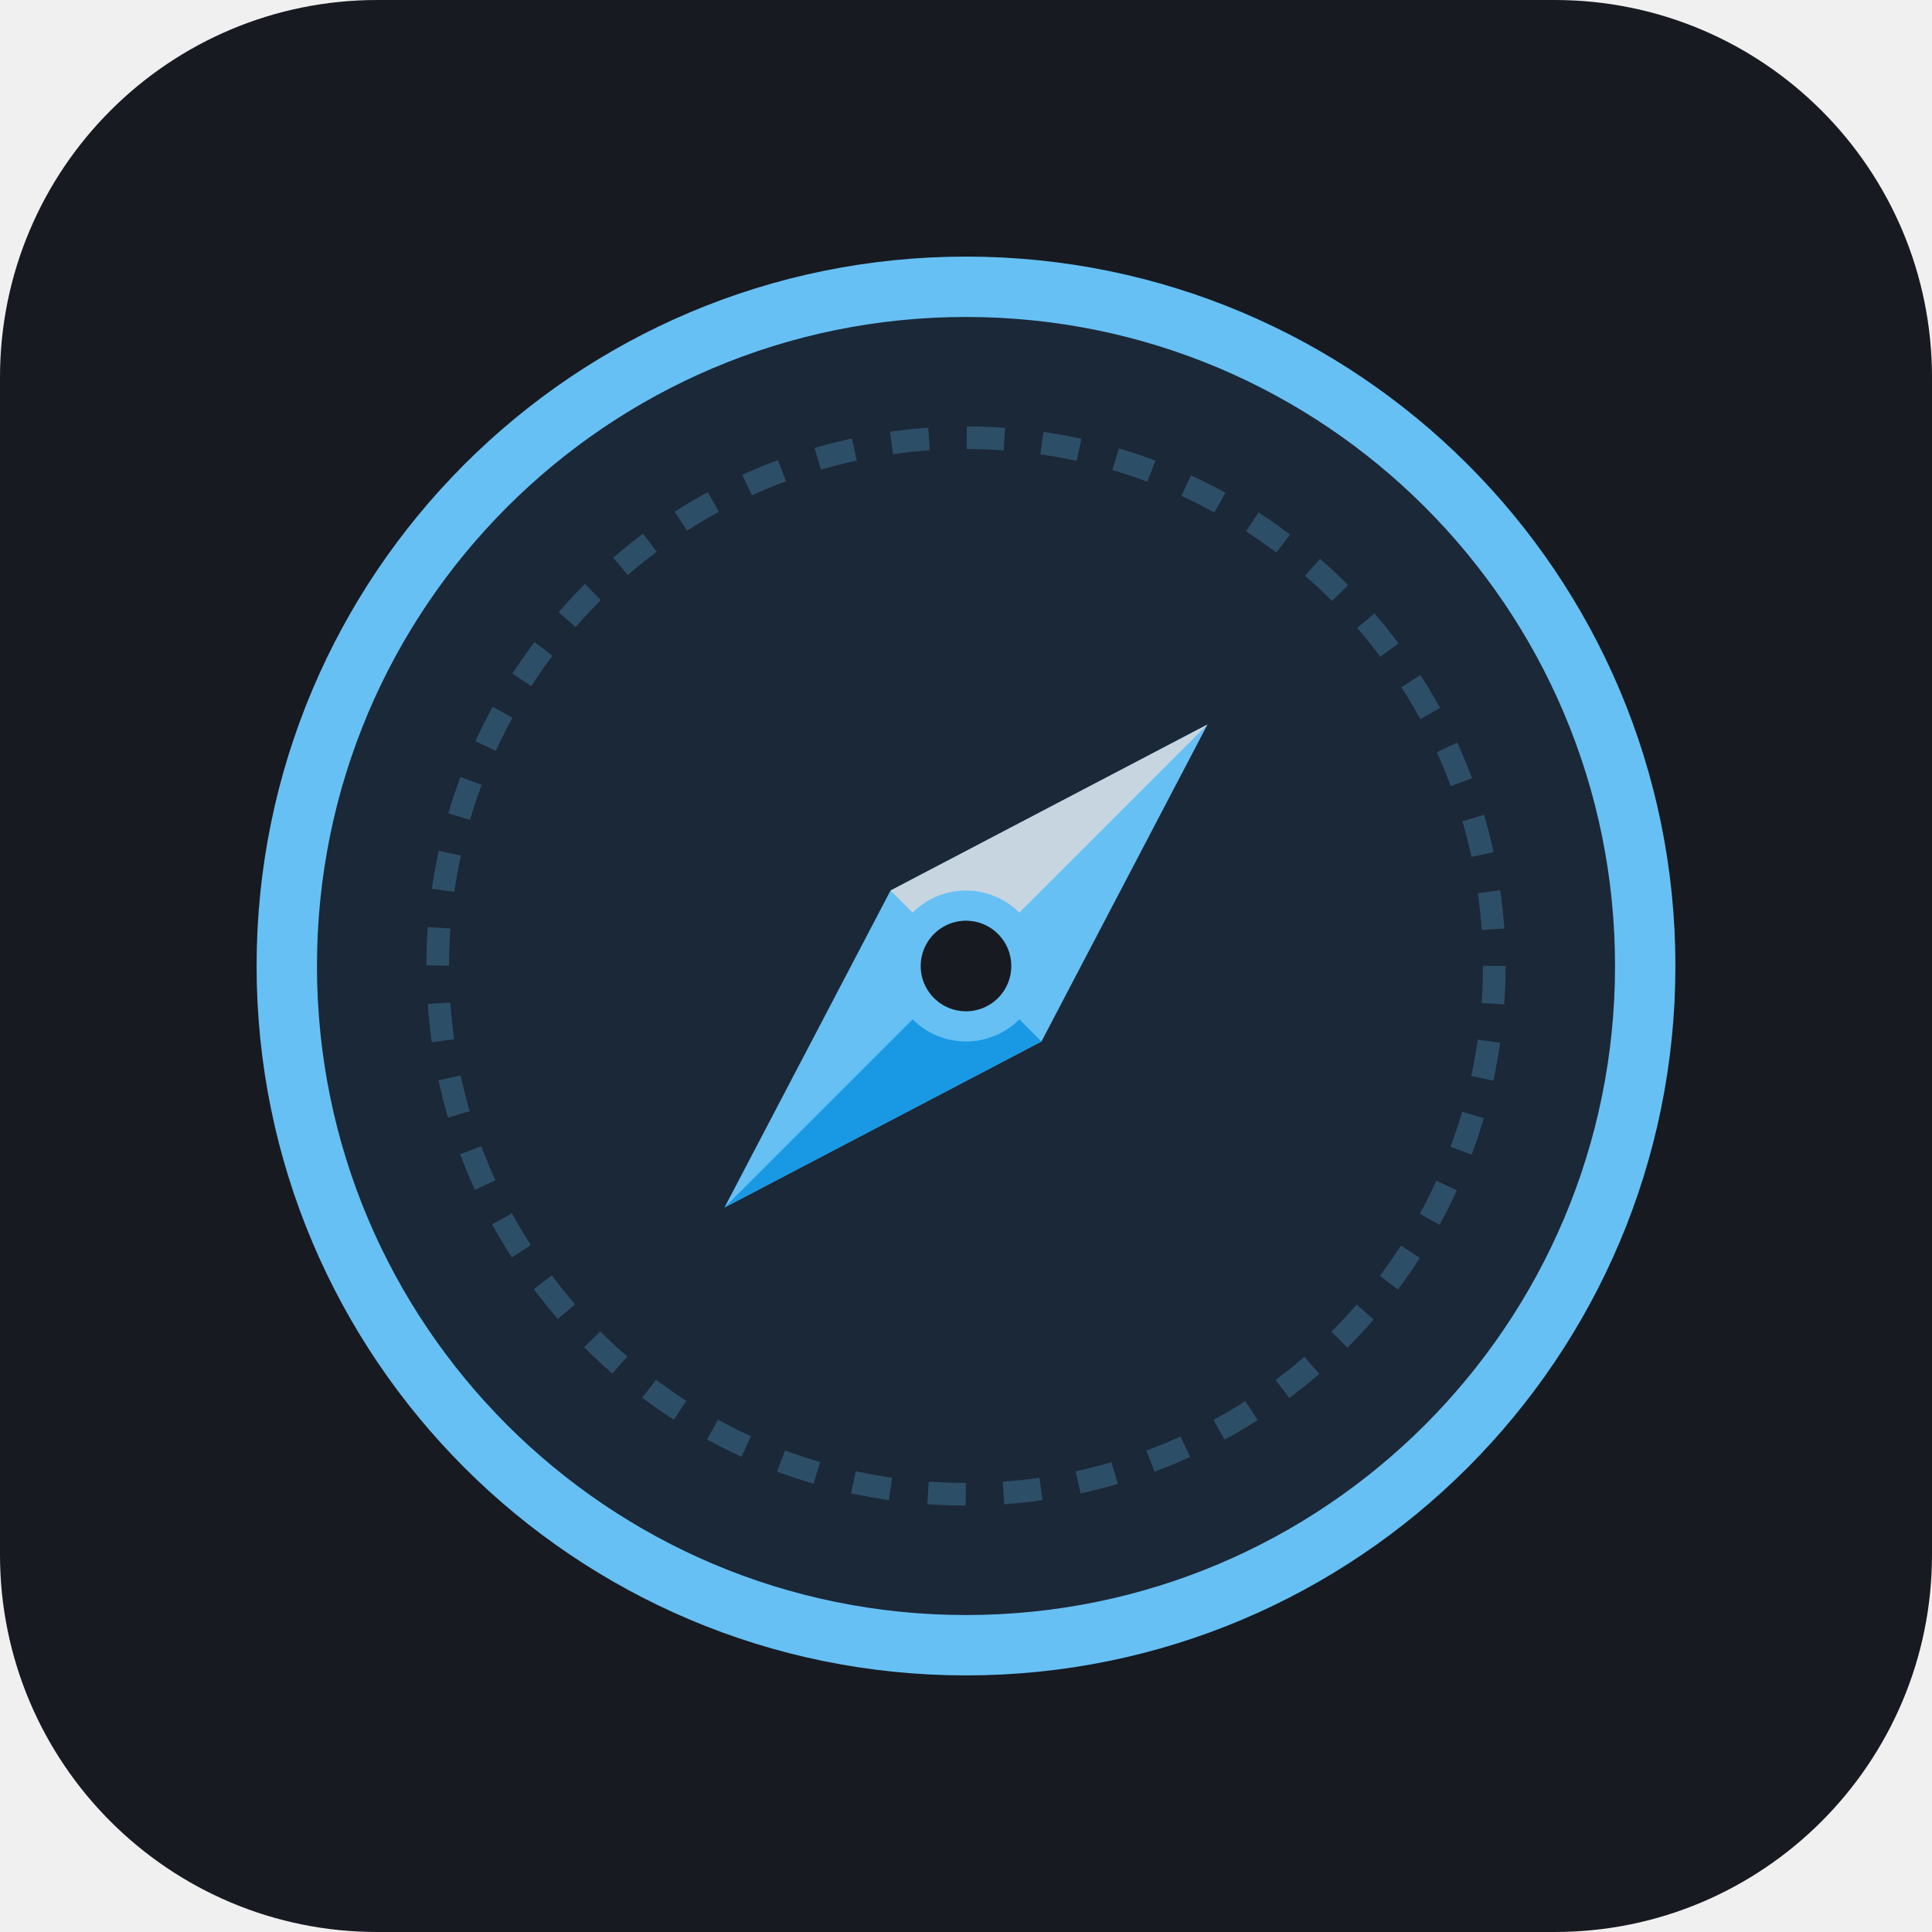
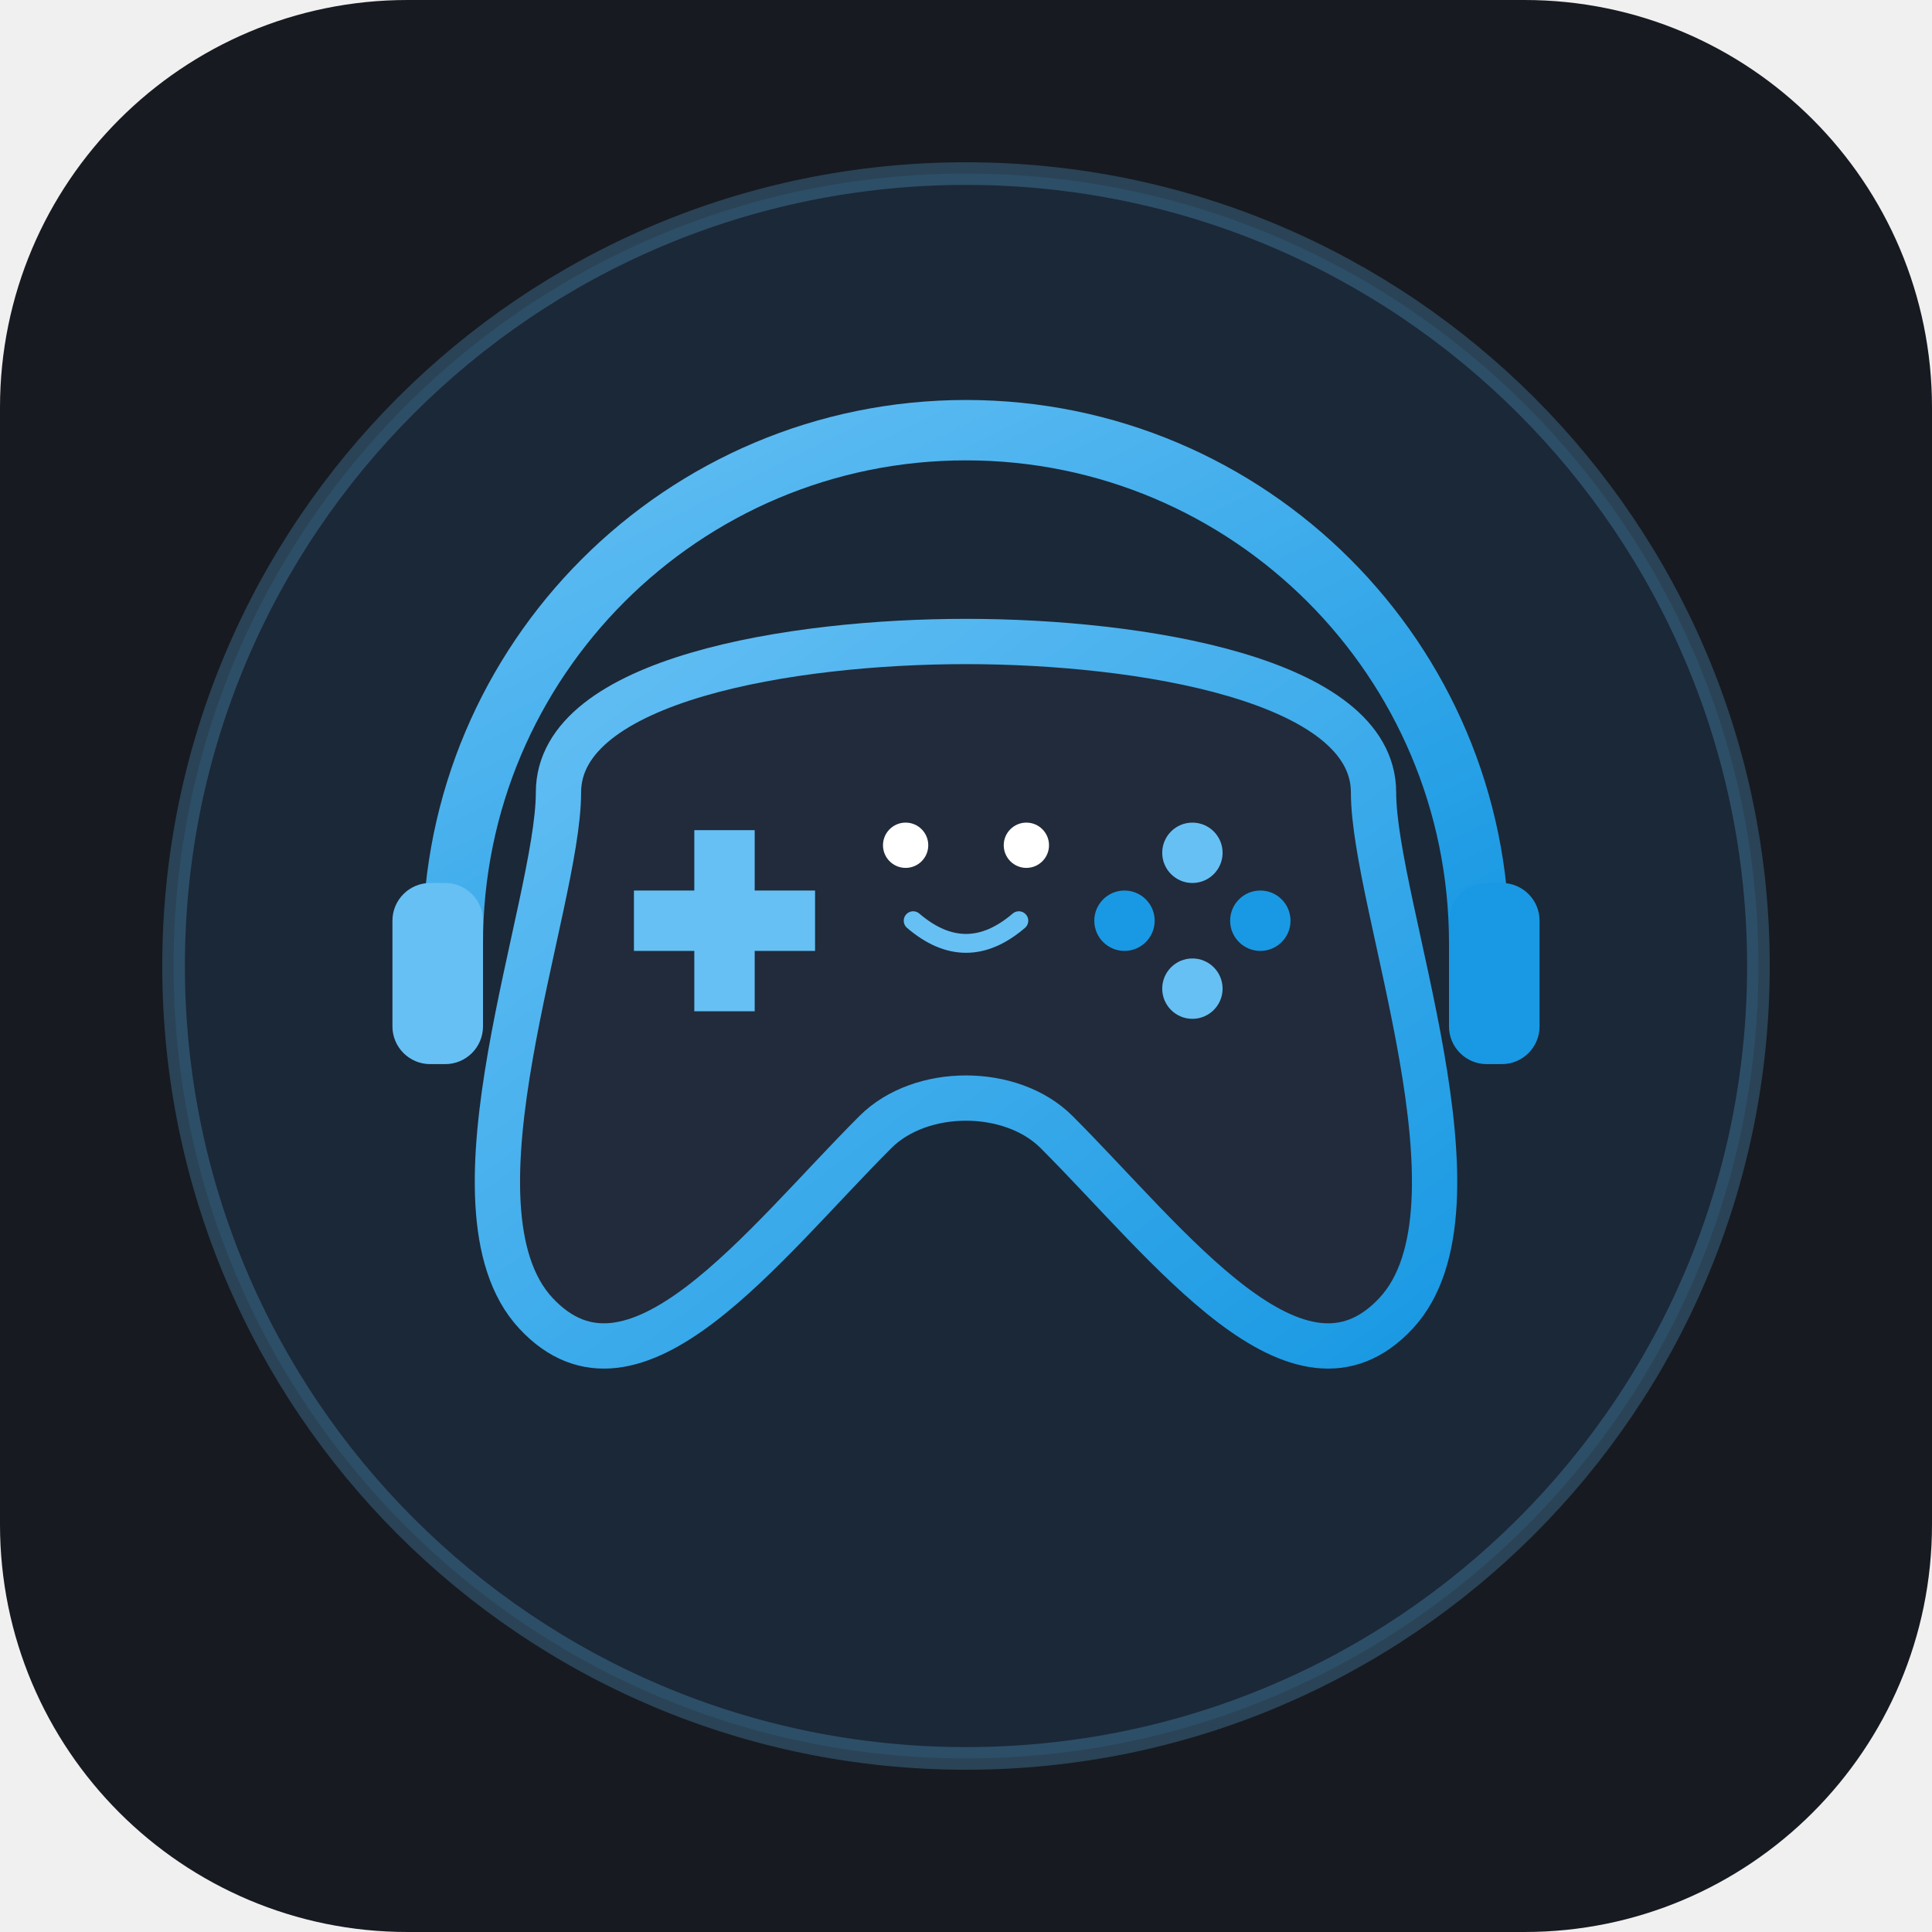
<svg xmlns="http://www.w3.org/2000/svg" viewBox="0 0 512 512" width="512" height="512">
-   <rect width="512" height="512" rx="100" fill="#171a21" />
-   <circle cx="256" cy="256" r="180" fill="#1b2838" stroke="#66c0f4" stroke-width="16" />
-   <circle cx="256" cy="256" r="140" fill="none" stroke="rgba(102, 192, 244, 0.25)" stroke-width="6" stroke-dasharray="10 10" />
-   <polygon points="320,192 276,276 192,320 236,236" fill="#66c0f4" />
-   <polygon points="320,192 256,256 236,236" fill="#c7d5e0" />
-   <polygon points="192,320 256,256 276,276" fill="#1999e3" />
-   <circle cx="256" cy="256" r="16" fill="#171a21" stroke="#66c0f4" stroke-width="8" />
+   <defs>
+     <linearGradient id="sobatGrad" x1="0%" y1="0%" x2="100%" y2="100%">
+       <stop offset="0%" stop-color="#66c0f4" />
+       <stop offset="100%" stop-color="#1999e3" />
+     </linearGradient>
+   </defs>
+   <rect width="512" height="512" rx="108" fill="#171a21" />
+   <circle cx="256" cy="256" r="210" fill="#1b2838" stroke="rgba(102, 192, 244, 0.25)" stroke-width="6" />
+   <path d="M120 250 A136 136 0 0 1 392 250" fill="none" stroke="url(#sobatGrad)" stroke-width="16" stroke-linecap="round" />
+   <rect x="104" y="234" width="24" height="48" rx="10" fill="#66c0f4" />
+   <rect x="384" y="234" width="24" height="48" rx="10" fill="#1999e3" />
+   <path d="M148 210 C148 180, 210 170, 256 170 C302 170, 364 180, 364 210 C364 240, 396 320, 370 348 C344 376, 310 330, 280 300 C268 288, 244 288, 232 300 C202 330, 168 376, 142 348 C116 320, 148 240, 148 210 Z" fill="#212b3b" stroke="url(#sobatGrad)" stroke-width="12" stroke-linejoin="round" />
+   <path d="M184 220 h16 v16 h16 v16 h-16 v16 h-16 v-16 h-16 v-16 h16 z" fill="#66c0f4" />
+   <circle cx="316" cy="226" r="8" fill="#66c0f4" />
+   <circle cx="334" cy="244" r="8" fill="#1999e3" />
+   <circle cx="298" cy="244" r="8" fill="#1999e3" />
+   <circle cx="316" cy="262" r="8" fill="#66c0f4" />
+   <circle cx="240" cy="224" r="6" fill="#ffffff" />
+   <circle cx="272" cy="224" r="6" fill="#ffffff" />
+   <path d="M242 244 Q256 256 270 244" fill="none" stroke="#66c0f4" stroke-width="5" stroke-linecap="round" />
</svg>
